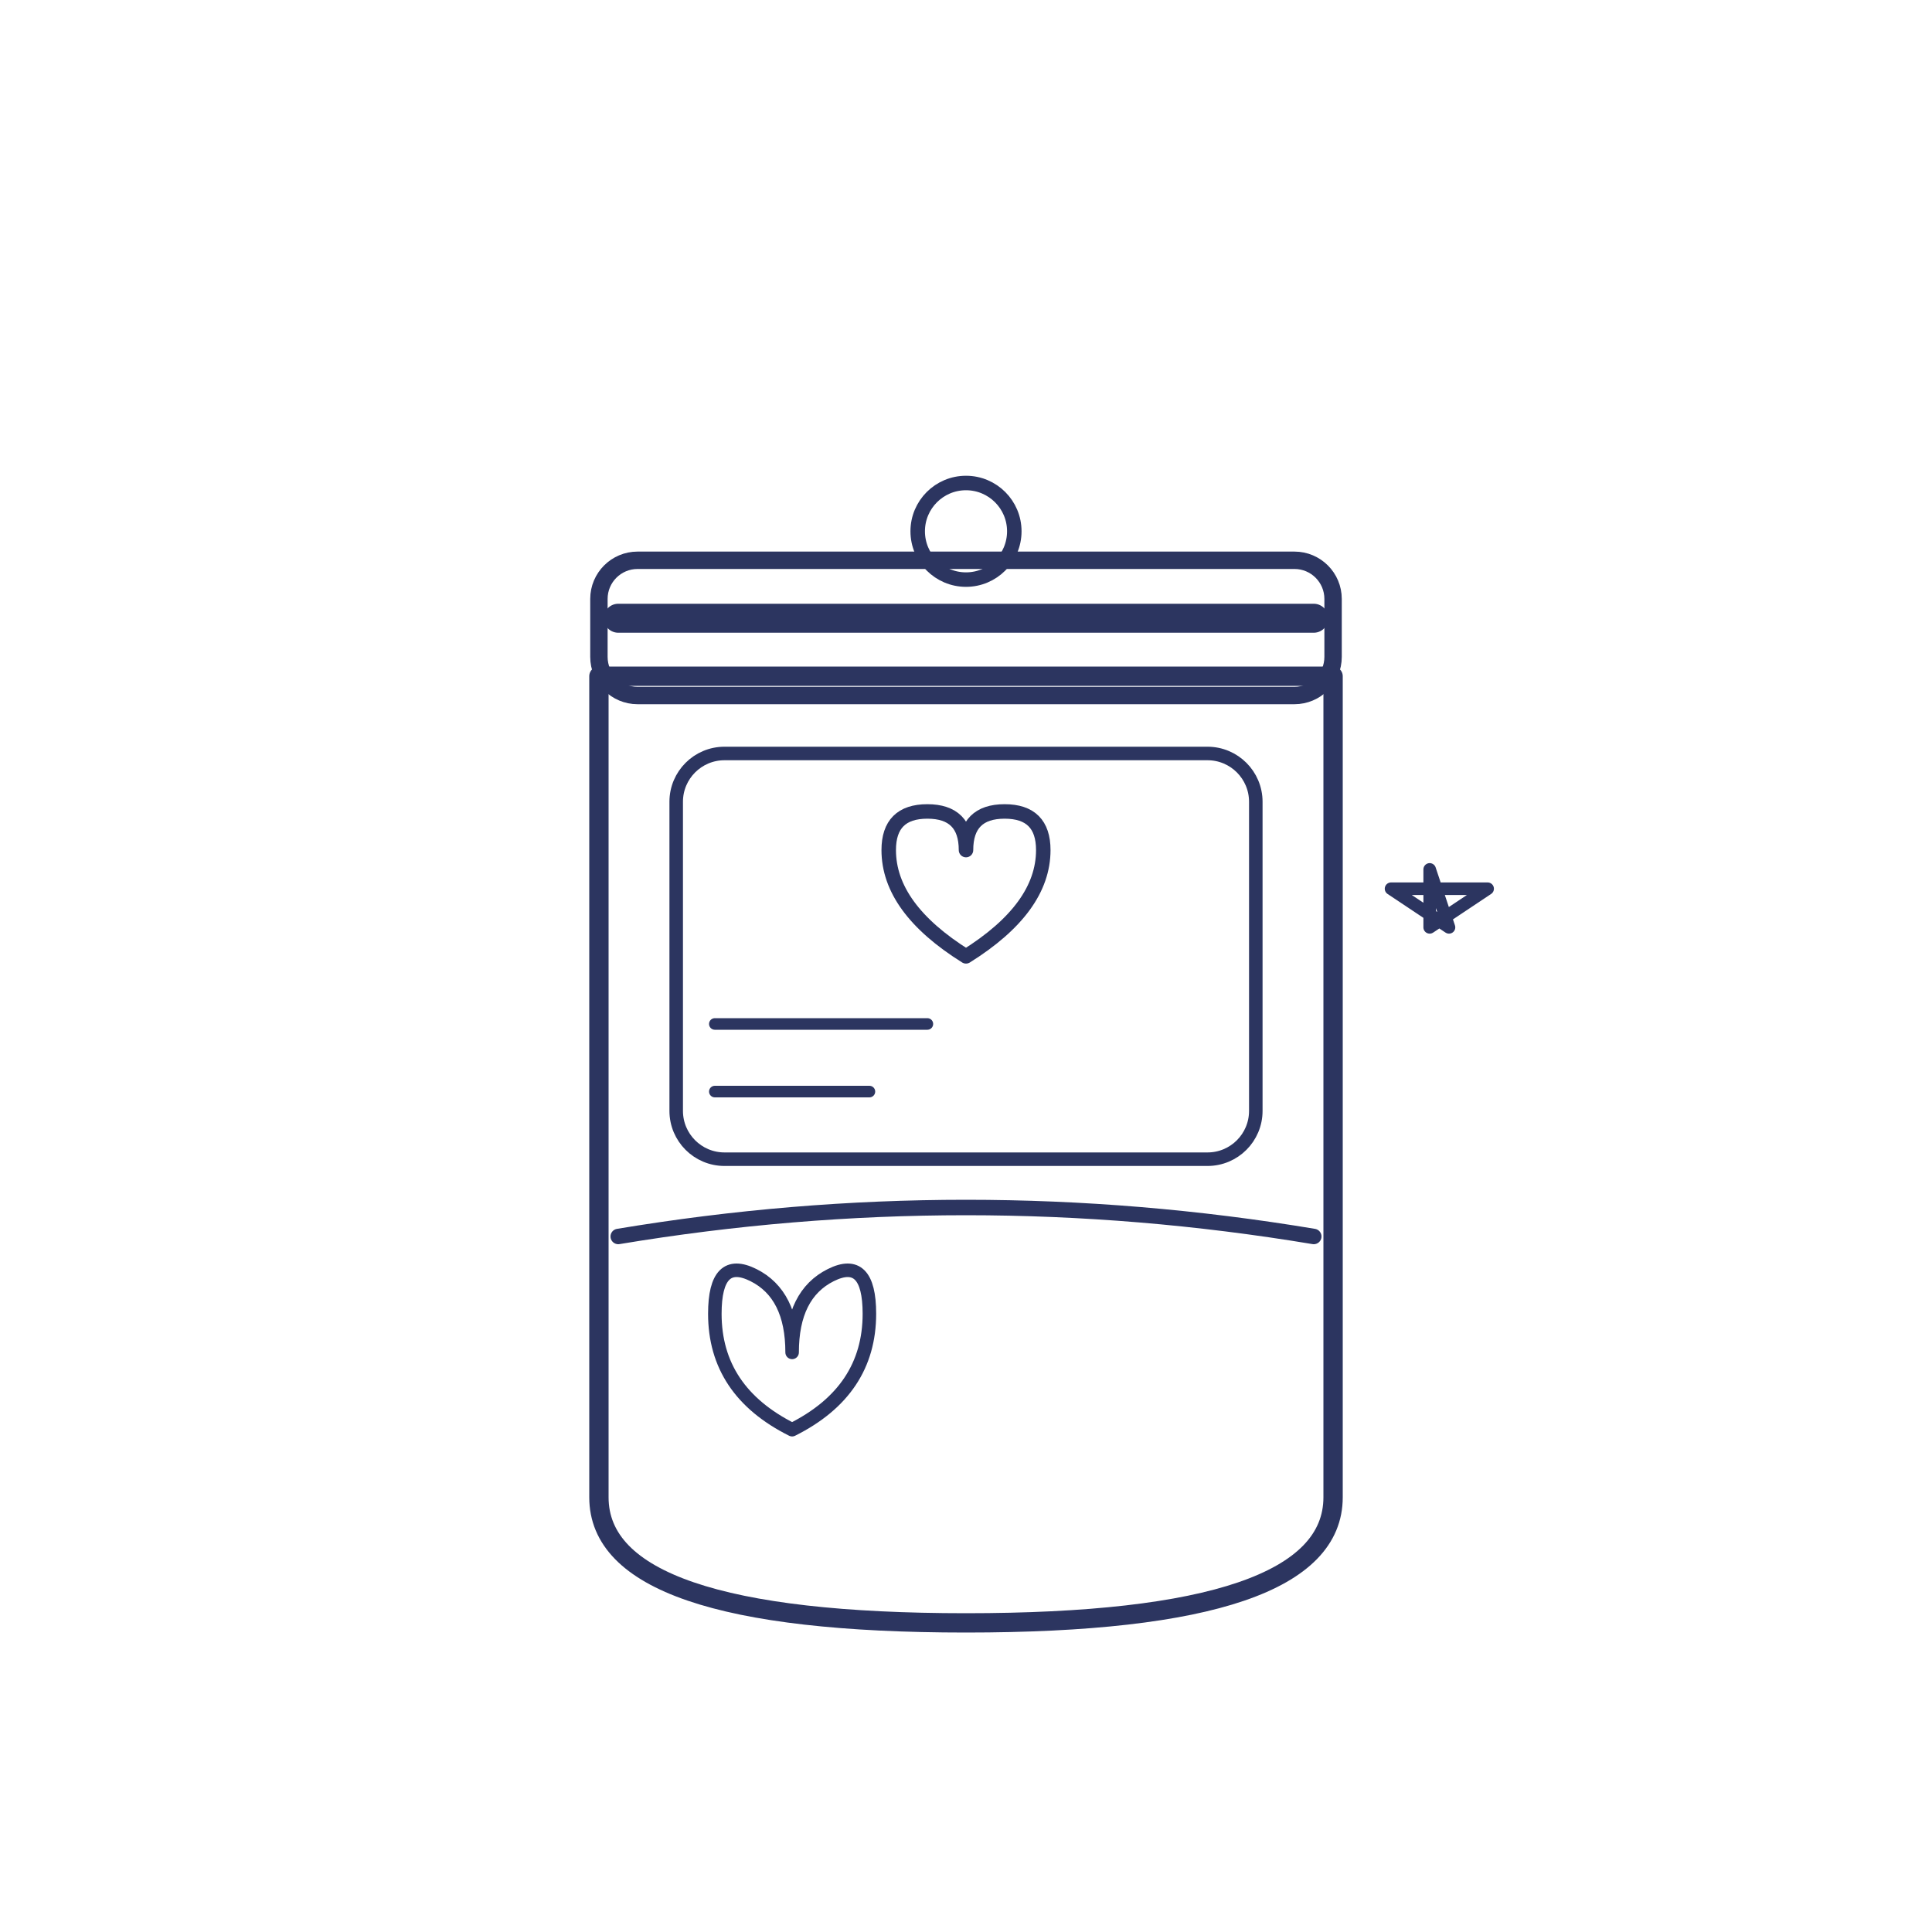
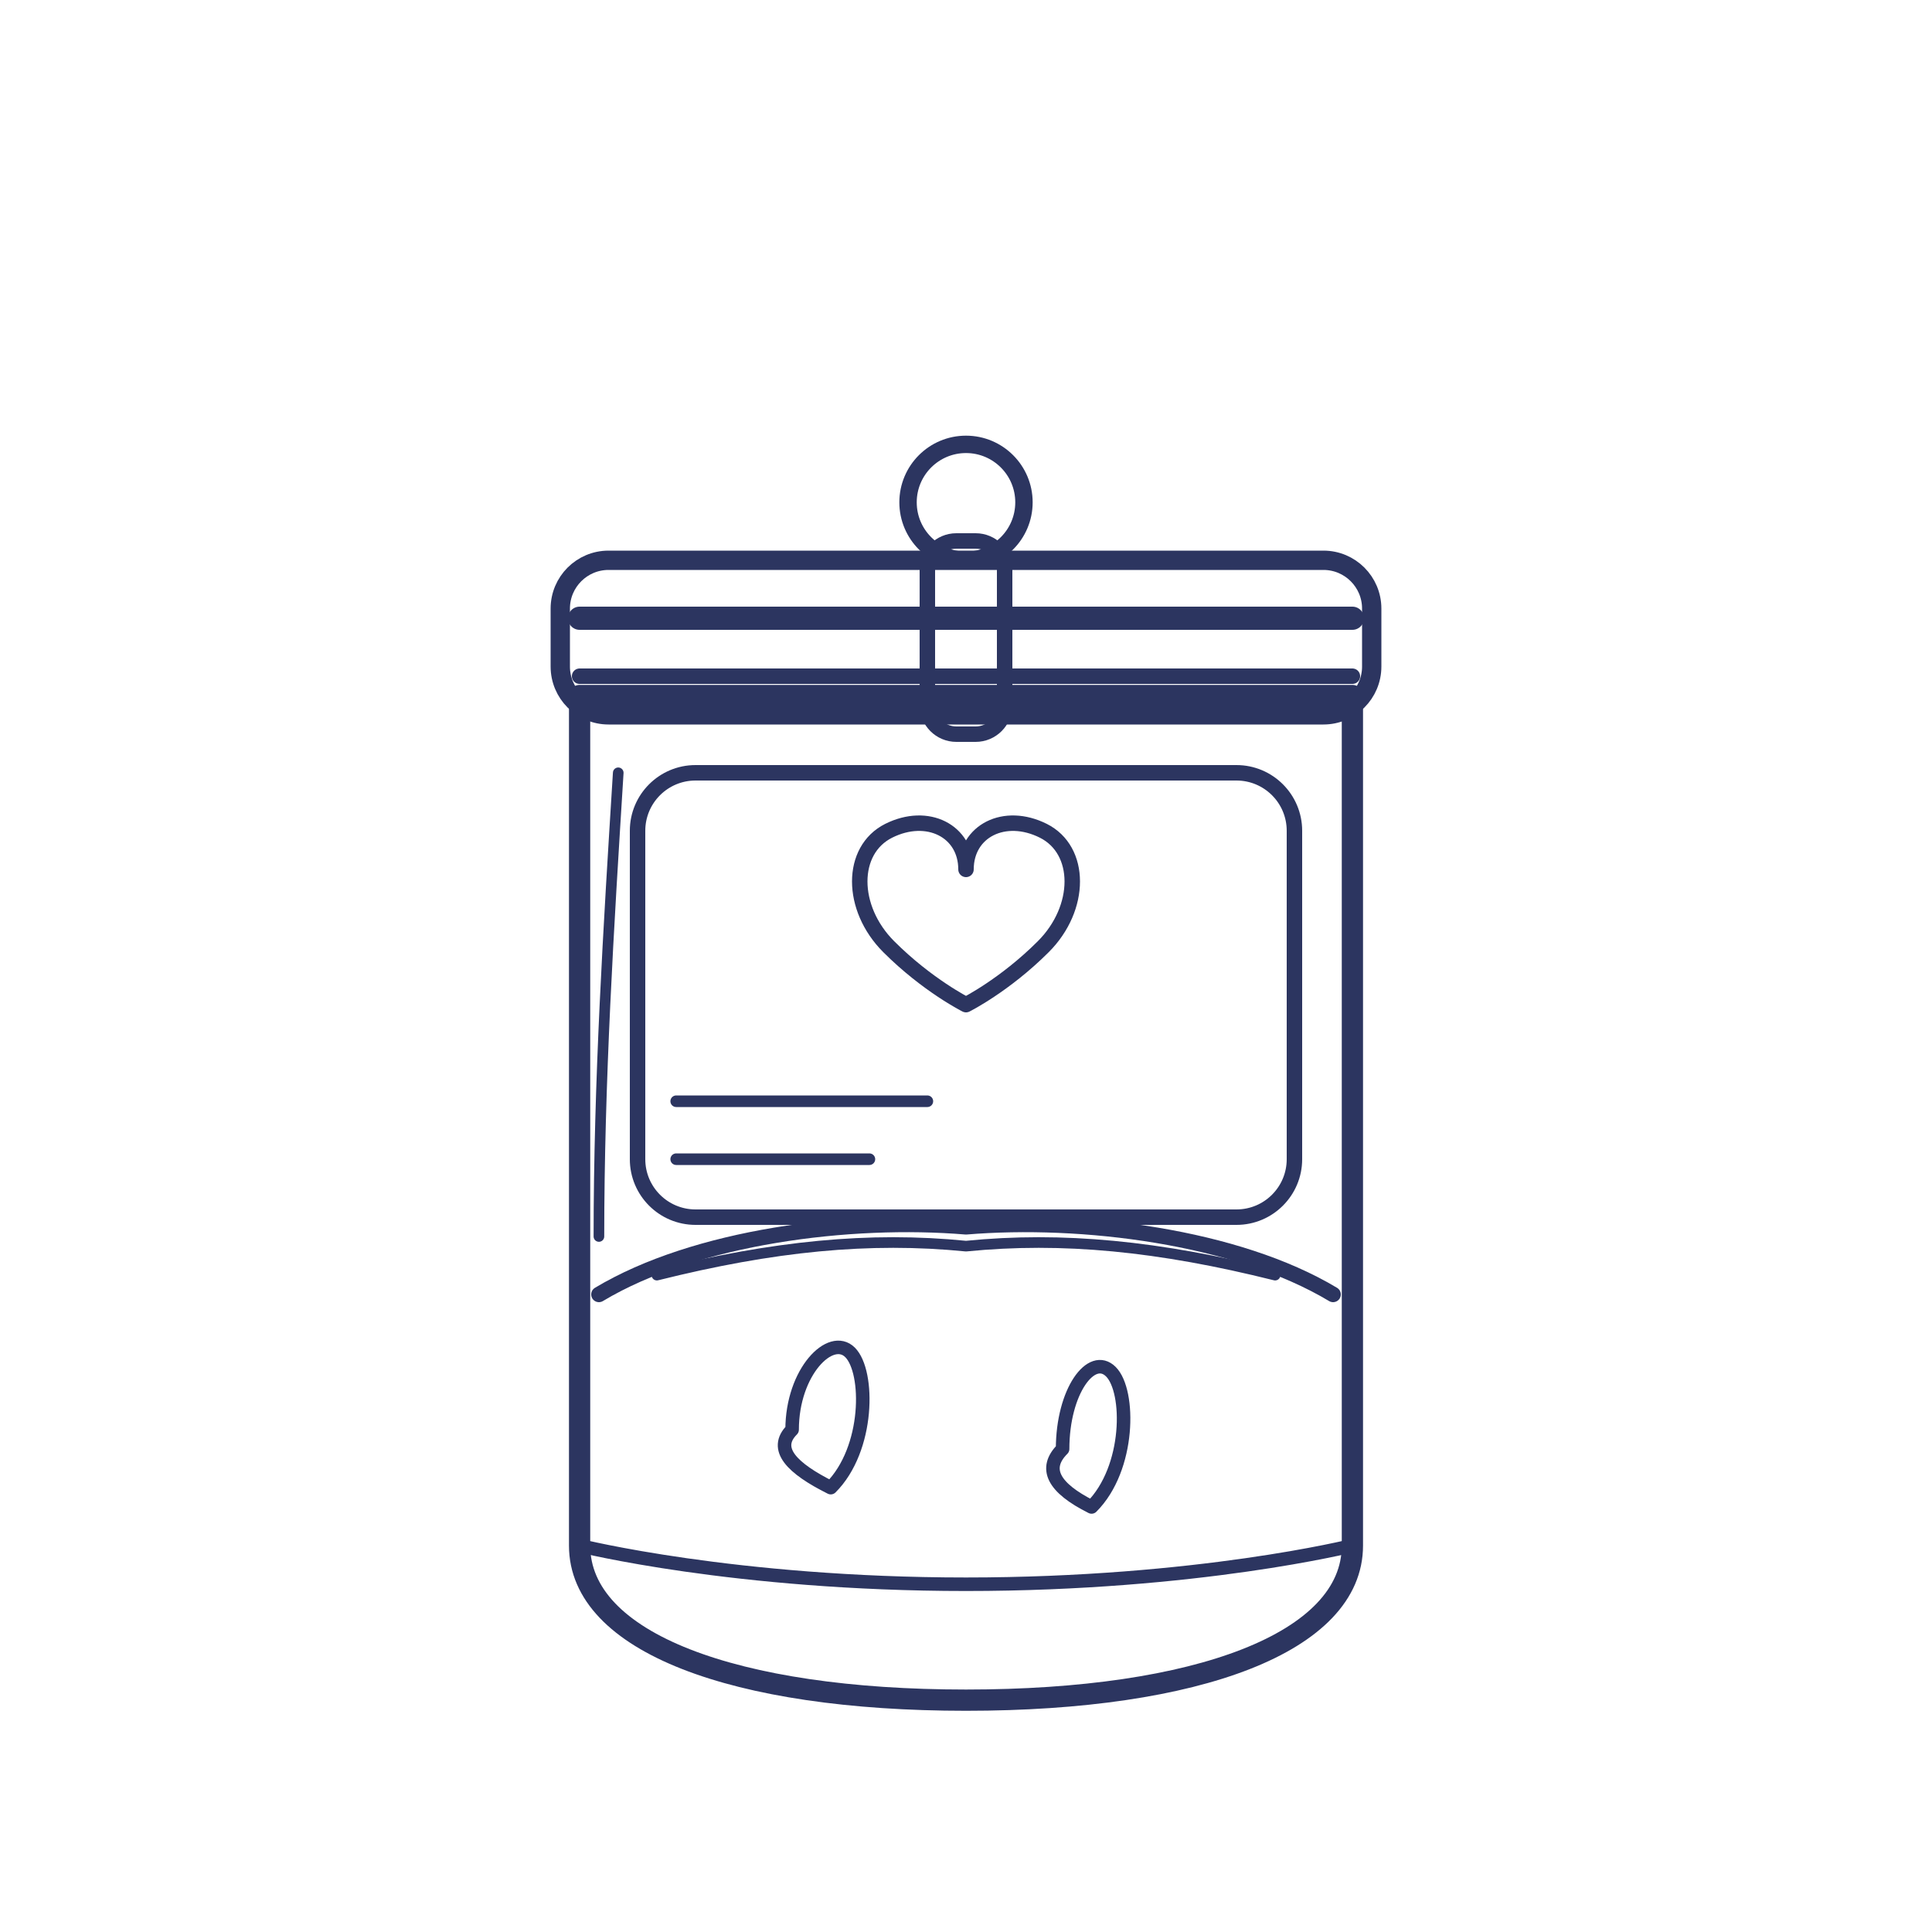
<svg xmlns="http://www.w3.org/2000/svg" viewBox="0 0 200 200">
-   <g stroke="#2C3560" stroke-linecap="round" stroke-linejoin="round" fill="none">
-     <path d="M62 70 L62 155 Q62 168 100 168 Q138 168 138 155 L138 70 Z" stroke-width="2" />
-     <rect x="62" y="58" width="76" height="14" rx="4" stroke-width="1.8" />
-     <line x1="64" y1="64" x2="136" y2="64" stroke-width="3" stroke-linecap="round" />
-     <path d="M64 128 Q100 122 136 128" stroke-width="1.6" />
-     <rect x="70" y="78" width="60" height="42" rx="5" stroke-width="1.4" />
-     <path d="M100 88 Q100 84 104 84 Q108 84 108 88 Q108 94 100 99 Q92 94 92 88 Q92 84 96 84 Q100 84 100 88 Z" stroke-width="1.5" />
-     <line x1="74" y1="106" x2="96" y2="106" stroke-width="1.2" />
-     <line x1="74" y1="113" x2="90" y2="113" stroke-width="1.2" />
-     <path d="M82 140 Q82 134 86 132 Q90 130 90 136 Q90 144 82 148 Q74 144 74 136 Q74 130 78 132 Q82 134 82 140 Z" stroke-width="1.4" />
-     <circle cx="100" cy="55" r="5" stroke-width="1.5" />
-     <path d="M148 90 L150 96 L144 92 L154 92 L148 96 Z" stroke-width="1.3" />
+   <g stroke="#2C3560" fill="none" stroke-linecap="round" stroke-linejoin="round">
+     <path d="M60 72 L60 160 C60 170 76 176 100 176 C124 176 140 170 140 160 L140 72 Z" stroke-width="2.2" />
+     <path d="M60 160 C60 160 76 164 100 164 C124 164 140 160 140 160" stroke-width="1.4" />
+     <rect x="58" y="58" width="84" height="16" rx="5" stroke-width="2" />
+     <path d="M60 64 L140 64" stroke-width="2.4" stroke-linecap="round" />
+     <path d="M60 70 L140 70" stroke-width="1.6" stroke-linecap="round" />
+     <rect x="96" y="56" width="8" height="20" rx="3" stroke-width="1.6" />
+     <circle cx="100" cy="52" r="6" stroke-width="1.8" />
+     <path d="M62 134 C72 128 88 126 100 127 C112 126 128 128 138 134" stroke-width="1.6" />
+     <path d="M68 132 C80 129 90 128 100 129 C110 128 120 129 132 132" stroke-width="1.1" />
+     <rect x="66" y="80" width="68" height="46" rx="6" stroke-width="1.6" />
+     <path d="M100 90 C100 86 104 84 108 86 C112 88 112 94 108 98 C104 102 100 104 100 104 C100 104 96 102 92 98 C88 94 88 88 92 86 C96 84 100 86 100 90 Z" stroke-width="1.6" />
+     <line x1="70" y1="114" x2="96" y2="114" stroke-width="1.2" />
+     <line x1="70" y1="120" x2="90" y2="120" stroke-width="1.2" />
+     <path d="M82 148 C82 142 86 138 88 140 C90 142 90 150 86 154 C82 152 80 150 82 148 Z" stroke-width="1.4" />
+     <path d="M110 150 C110 144 113 140 115 142 C117 144 117 152 113 156 C109 154 108 152 110 150 Z" stroke-width="1.4" />
+     <path d="M64 80 C63 96 62 112 62 128" stroke-width="1.1" />
  </g>
</svg>
